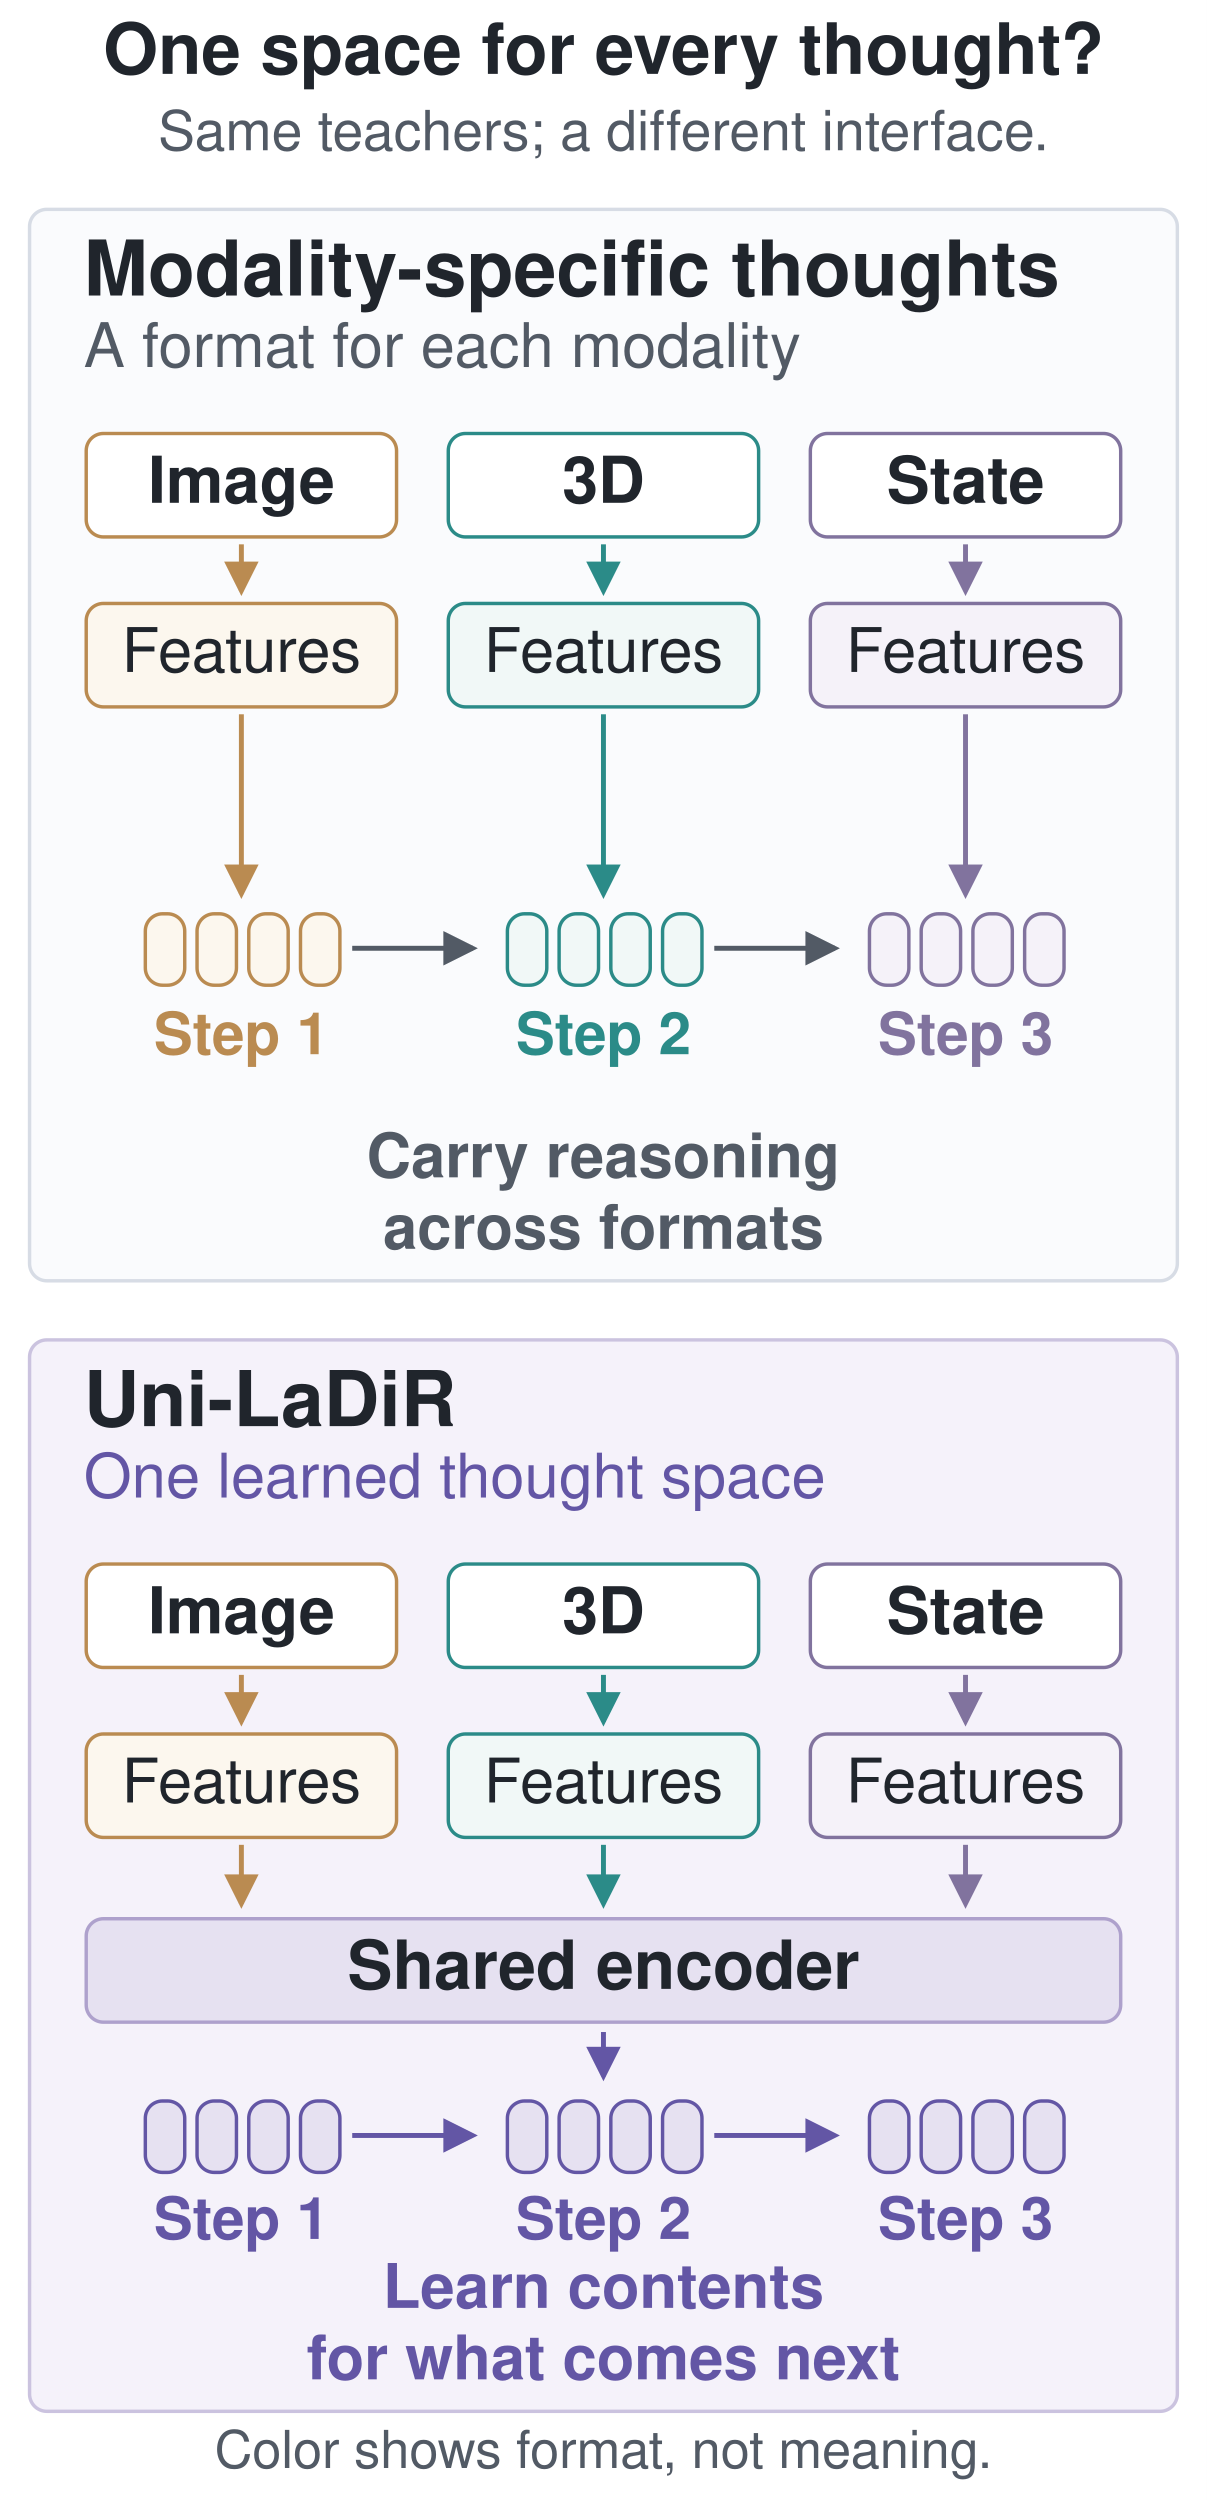
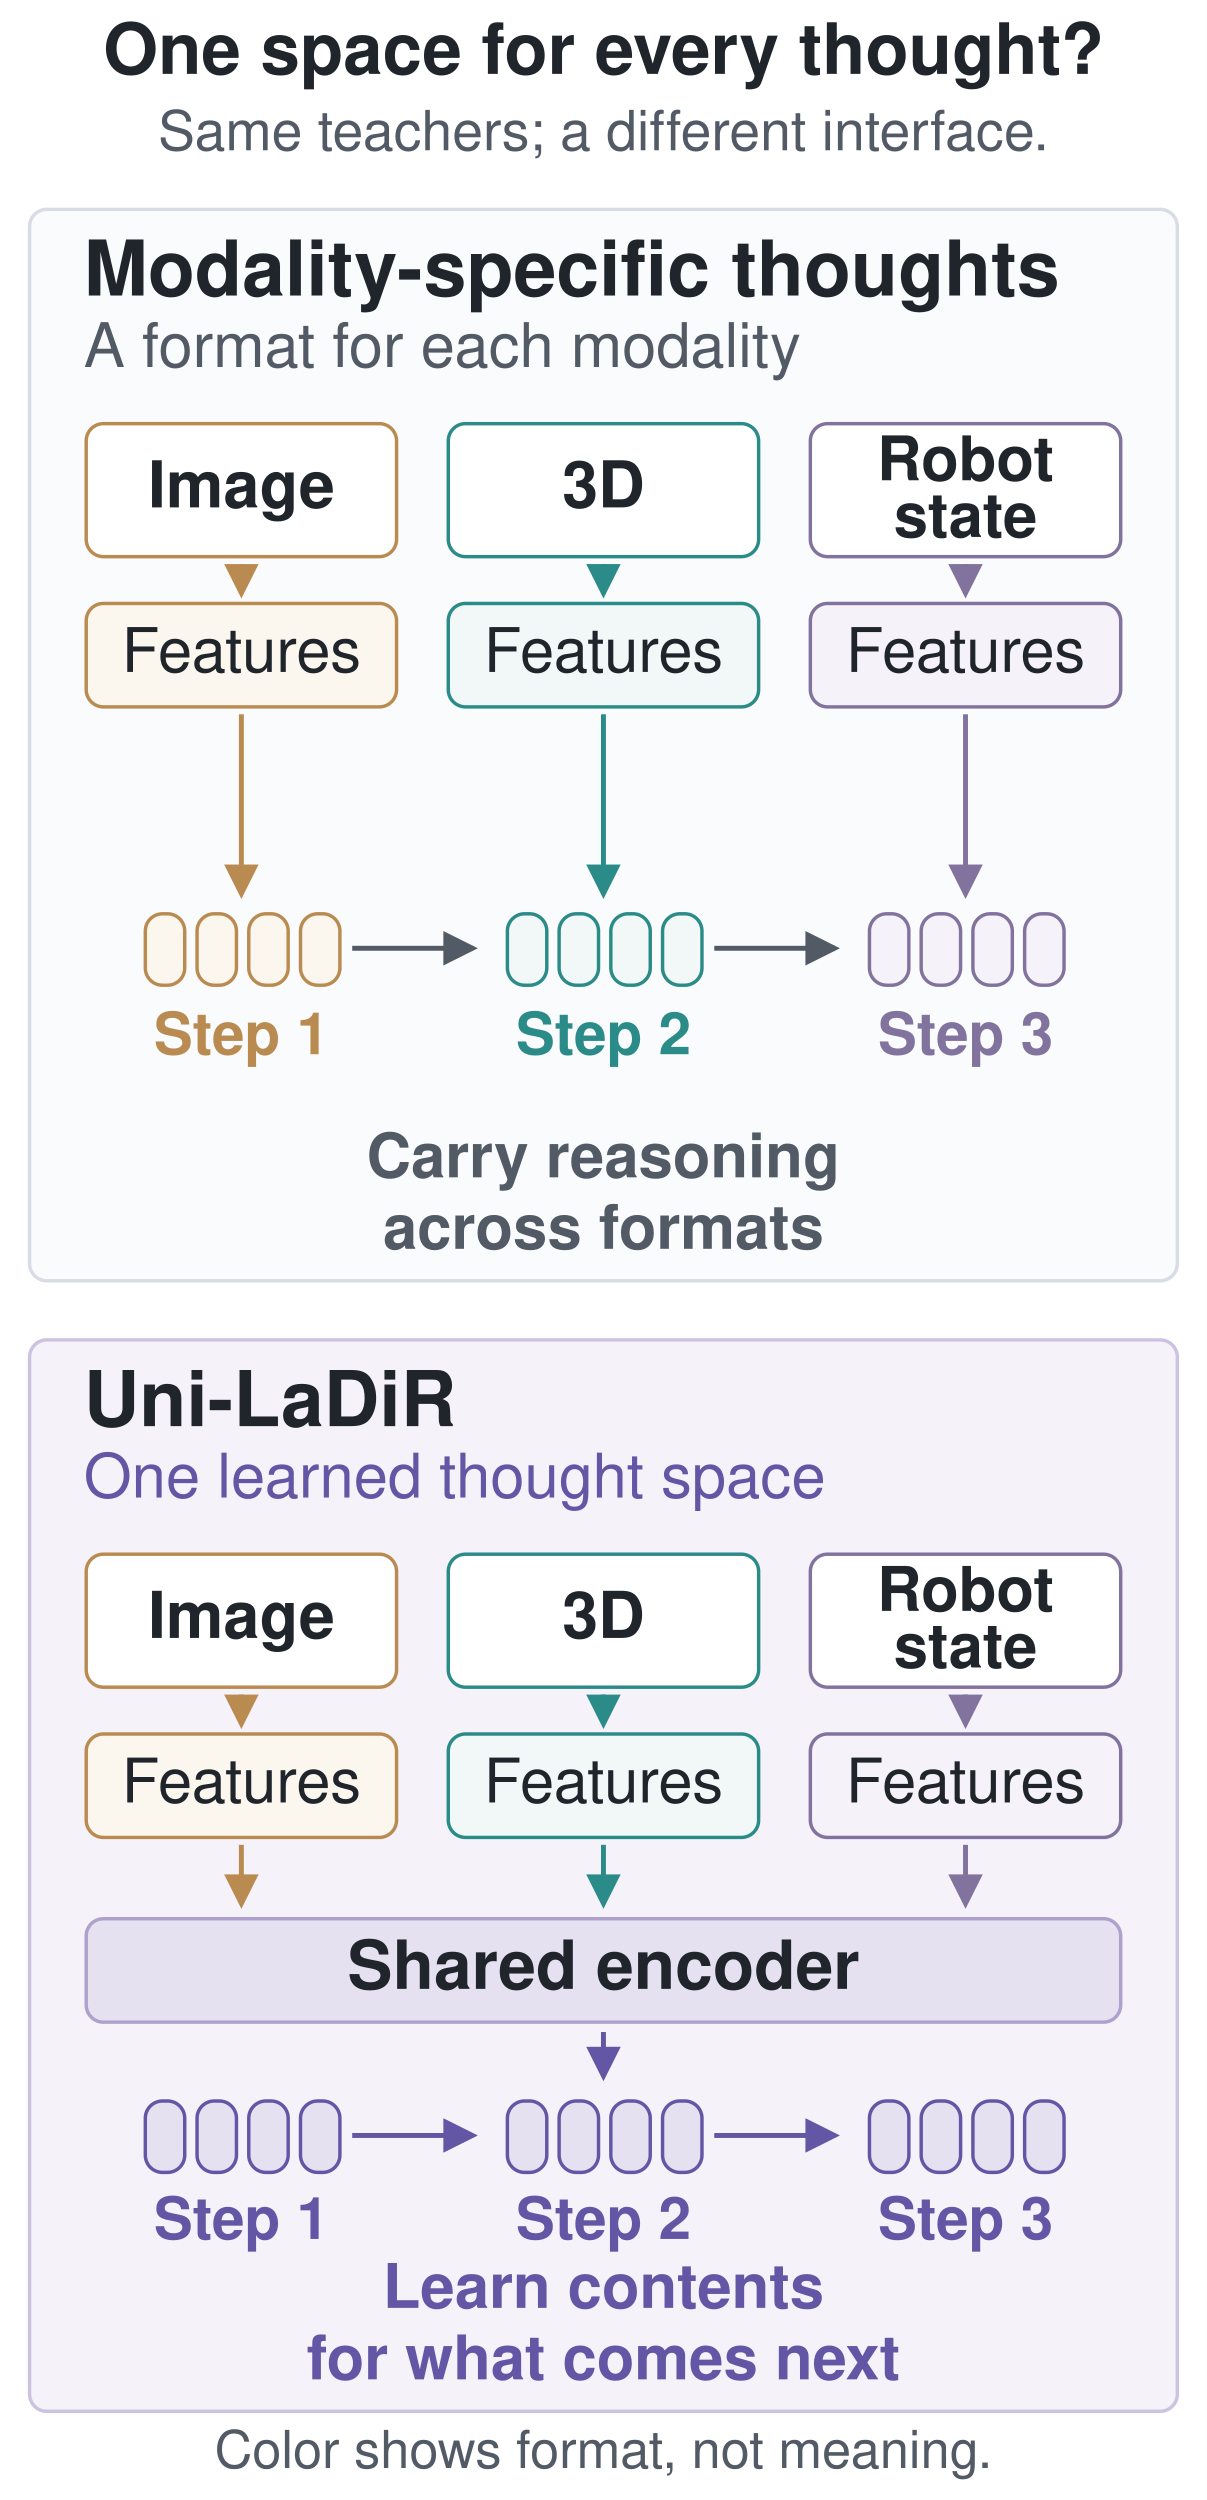
<svg xmlns="http://www.w3.org/2000/svg" viewBox="0 0 490 1015" role="img" aria-labelledby="title desc">
  <defs>
    <marker id="arrow-525A65" markerWidth="7" markerHeight="7" refX="6" refY="3.5" orient="auto">
      <path d="M0 0 L7 3.5 L0 7Z" fill="#525A65" />
    </marker>
    <marker id="arrow-6356A5" markerWidth="7" markerHeight="7" refX="6" refY="3.5" orient="auto">
      <path d="M0 0 L7 3.5 L0 7Z" fill="#6356A5" />
    </marker>
    <marker id="arrow-BA8B51" markerWidth="7" markerHeight="7" refX="6" refY="3.5" orient="auto">
      <path d="M0 0 L7 3.5 L0 7Z" fill="#BA8B51" />
    </marker>
    <marker id="arrow-2B8B88" markerWidth="7" markerHeight="7" refX="6" refY="3.5" orient="auto">
      <path d="M0 0 L7 3.5 L0 7Z" fill="#2B8B88" />
    </marker>
    <marker id="arrow-81739E" markerWidth="7" markerHeight="7" refX="6" refY="3.5" orient="auto">
      <path d="M0 0 L7 3.5 L0 7Z" fill="#81739E" />
    </marker>
  </defs>
  <rect width="490" height="1015" fill="white" />
  <g font-family="Helvetica Neue, Helvetica, Arial, sans-serif">
    <text x="245.0" y="30" font-size="28.75" font-weight="700" fill="#20252C" text-anchor="middle">One space for every thought?</text>
    <text x="245.0" y="61" font-size="22.5" font-weight="400" fill="#525A65" text-anchor="middle">Same teachers; a different interface.</text>
    <g transform="translate(12,85)">
      <rect x="0" y="0" width="466" height="435" rx="7" fill="#FAFBFD" stroke="#D7DCE5" stroke-width="1.4" />
      <text x="22" y="35" font-size="31.25" font-weight="700" fill="#20252C" text-anchor="start">Modality-specific thoughts</text>
      <text x="22" y="64" font-size="25" font-weight="400" fill="#525A65" text-anchor="start">A format for each modality</text>
-       <rect x="23" y="91" width="126" height="42" rx="7" fill="white" stroke="#BA8B51" stroke-width="1.4" />
-       <text x="86.0" y="119.14" font-size="26.25" font-weight="700" fill="#20252C" text-anchor="middle">Image</text>
-       <path d="M86 136 L86 155" fill="none" stroke="#BA8B51" stroke-width="2" marker-end="url(#arrow-BA8B51)" />
+       <rect x="23" y="87" width="126" height="54" rx="7" fill="white" stroke="#BA8B51" stroke-width="1.4" />
+       <text x="86" y="121" font-size="26.25" font-weight="700" fill="#20252C" text-anchor="middle">Image</text>
+       <path d="M86 144 L86 156" fill="none" stroke="#BA8B51" stroke-width="2" marker-end="url(#arrow-BA8B51)" />
      <rect x="23" y="160" width="126" height="42" rx="7" fill="#FCF7EE" stroke="#BA8B51" stroke-width="1.4" />
      <text x="86.0" y="187.8" font-size="25" font-weight="400" fill="#20252C" text-anchor="middle">Features</text>
      <path d="M86 205 L86 278" fill="none" stroke="#BA8B51" stroke-width="2" marker-end="url(#arrow-BA8B51)" />
      <rect x="47" y="286" width="16" height="29" rx="7" fill="#FCF7EE" stroke="#BA8B51" stroke-width="1.4" />
      <rect x="68" y="286" width="16" height="29" rx="7" fill="#FCF7EE" stroke="#BA8B51" stroke-width="1.4" />
      <rect x="89" y="286" width="16" height="29" rx="7" fill="#FCF7EE" stroke="#BA8B51" stroke-width="1.4" />
      <rect x="110" y="286" width="16" height="29" rx="7" fill="#FCF7EE" stroke="#BA8B51" stroke-width="1.4" />
      <text x="86" y="343" font-size="23.75" font-weight="700" fill="#BA8B51" text-anchor="middle">Step 1</text>
-       <rect x="170" y="91" width="126" height="42" rx="7" fill="white" stroke="#2B8B88" stroke-width="1.4" />
-       <text x="233.0" y="119.14" font-size="26.25" font-weight="700" fill="#20252C" text-anchor="middle">3D</text>
-       <path d="M233 136 L233 155" fill="none" stroke="#2B8B88" stroke-width="2" marker-end="url(#arrow-2B8B88)" />
+       <rect x="170" y="87" width="126" height="54" rx="7" fill="white" stroke="#2B8B88" stroke-width="1.4" />
+       <text x="233" y="121" font-size="26.25" font-weight="700" fill="#20252C" text-anchor="middle">3D</text>
+       <path d="M233 144 L233 156" fill="none" stroke="#2B8B88" stroke-width="2" marker-end="url(#arrow-2B8B88)" />
      <rect x="170" y="160" width="126" height="42" rx="7" fill="#F1F8F7" stroke="#2B8B88" stroke-width="1.4" />
      <text x="233.0" y="187.8" font-size="25" font-weight="400" fill="#20252C" text-anchor="middle">Features</text>
      <path d="M233 205 L233 278" fill="none" stroke="#2B8B88" stroke-width="2" marker-end="url(#arrow-2B8B88)" />
      <rect x="194" y="286" width="16" height="29" rx="7" fill="#F1F8F7" stroke="#2B8B88" stroke-width="1.4" />
      <rect x="215" y="286" width="16" height="29" rx="7" fill="#F1F8F7" stroke="#2B8B88" stroke-width="1.4" />
      <rect x="236" y="286" width="16" height="29" rx="7" fill="#F1F8F7" stroke="#2B8B88" stroke-width="1.4" />
      <rect x="257" y="286" width="16" height="29" rx="7" fill="#F1F8F7" stroke="#2B8B88" stroke-width="1.4" />
      <text x="233" y="343" font-size="23.75" font-weight="700" fill="#2B8B88" text-anchor="middle">Step 2</text>
-       <rect x="317" y="91" width="126" height="42" rx="7" fill="white" stroke="#81739E" stroke-width="1.4" />
-       <text x="380.0" y="119.14" font-size="26.25" font-weight="700" fill="#20252C" text-anchor="middle">State</text>
-       <path d="M380 136 L380 155" fill="none" stroke="#81739E" stroke-width="2" marker-end="url(#arrow-81739E)" />
+       <rect x="317" y="87" width="126" height="54" rx="7" fill="white" stroke="#81739E" stroke-width="1.4" />
+       <text x="380" y="110" font-size="25" font-weight="700" fill="#20252C" text-anchor="middle">Robot</text>
+       <text x="380" y="133" font-size="25" font-weight="700" fill="#20252C" text-anchor="middle">state</text>
+       <path d="M380 144 L380 156" fill="none" stroke="#81739E" stroke-width="2" marker-end="url(#arrow-81739E)" />
      <rect x="317" y="160" width="126" height="42" rx="7" fill="#F5F2F9" stroke="#81739E" stroke-width="1.4" />
      <text x="380.0" y="187.8" font-size="25" font-weight="400" fill="#20252C" text-anchor="middle">Features</text>
      <path d="M380 205 L380 278" fill="none" stroke="#81739E" stroke-width="2" marker-end="url(#arrow-81739E)" />
      <rect x="341" y="286" width="16" height="29" rx="7" fill="#F5F2F9" stroke="#81739E" stroke-width="1.4" />
      <rect x="362" y="286" width="16" height="29" rx="7" fill="#F5F2F9" stroke="#81739E" stroke-width="1.4" />
      <rect x="383" y="286" width="16" height="29" rx="7" fill="#F5F2F9" stroke="#81739E" stroke-width="1.4" />
      <rect x="404" y="286" width="16" height="29" rx="7" fill="#F5F2F9" stroke="#81739E" stroke-width="1.4" />
      <text x="380" y="343" font-size="23.75" font-weight="700" fill="#81739E" text-anchor="middle">Step 3</text>
      <path d="M131 300 L180 300" fill="none" stroke="#525A65" stroke-width="2" marker-end="url(#arrow-525A65)" />
      <path d="M278 300 L327 300" fill="none" stroke="#525A65" stroke-width="2" marker-end="url(#arrow-525A65)" />
      <text x="233" y="393" font-size="25" font-weight="700" fill="#525A65" text-anchor="middle">Carry reasoning</text>
      <text x="233" y="422" font-size="25" font-weight="700" fill="#525A65" text-anchor="middle">across formats</text>
    </g>
    <g transform="translate(12,544)">
      <rect x="0" y="0" width="466" height="435" rx="7" fill="#F5F2FA" stroke="#CBC3DF" stroke-width="1.4" />
      <text x="22" y="35" font-size="31.25" font-weight="700" fill="#20252C" text-anchor="start">Uni-LaDiR</text>
      <text x="22" y="64" font-size="25" font-weight="400" fill="#6356A5" text-anchor="start">One learned thought space</text>
-       <rect x="23" y="91" width="126" height="42" rx="7" fill="white" stroke="#BA8B51" stroke-width="1.4" />
-       <text x="86.0" y="119.14" font-size="26.25" font-weight="700" fill="#20252C" text-anchor="middle">Image</text>
-       <path d="M86 136 L86 155" fill="none" stroke="#BA8B51" stroke-width="2" marker-end="url(#arrow-BA8B51)" />
+       <rect x="23" y="87" width="126" height="54" rx="7" fill="white" stroke="#BA8B51" stroke-width="1.4" />
+       <text x="86" y="121" font-size="26.25" font-weight="700" fill="#20252C" text-anchor="middle">Image</text>
+       <path d="M86 144 L86 156" fill="none" stroke="#BA8B51" stroke-width="2" marker-end="url(#arrow-BA8B51)" />
      <rect x="23" y="160" width="126" height="42" rx="7" fill="#FCF7EE" stroke="#BA8B51" stroke-width="1.4" />
      <text x="86.0" y="187.8" font-size="25" font-weight="400" fill="#20252C" text-anchor="middle">Features</text>
      <path d="M86 205 L86 229" fill="none" stroke="#BA8B51" stroke-width="2" marker-end="url(#arrow-BA8B51)" />
-       <rect x="170" y="91" width="126" height="42" rx="7" fill="white" stroke="#2B8B88" stroke-width="1.4" />
-       <text x="233.0" y="119.14" font-size="26.25" font-weight="700" fill="#20252C" text-anchor="middle">3D</text>
-       <path d="M233 136 L233 155" fill="none" stroke="#2B8B88" stroke-width="2" marker-end="url(#arrow-2B8B88)" />
+       <rect x="170" y="87" width="126" height="54" rx="7" fill="white" stroke="#2B8B88" stroke-width="1.4" />
+       <text x="233" y="121" font-size="26.25" font-weight="700" fill="#20252C" text-anchor="middle">3D</text>
+       <path d="M233 144 L233 156" fill="none" stroke="#2B8B88" stroke-width="2" marker-end="url(#arrow-2B8B88)" />
      <rect x="170" y="160" width="126" height="42" rx="7" fill="#F1F8F7" stroke="#2B8B88" stroke-width="1.4" />
      <text x="233.0" y="187.8" font-size="25" font-weight="400" fill="#20252C" text-anchor="middle">Features</text>
      <path d="M233 205 L233 229" fill="none" stroke="#2B8B88" stroke-width="2" marker-end="url(#arrow-2B8B88)" />
-       <rect x="317" y="91" width="126" height="42" rx="7" fill="white" stroke="#81739E" stroke-width="1.4" />
-       <text x="380.0" y="119.14" font-size="26.25" font-weight="700" fill="#20252C" text-anchor="middle">State</text>
-       <path d="M380 136 L380 155" fill="none" stroke="#81739E" stroke-width="2" marker-end="url(#arrow-81739E)" />
+       <rect x="317" y="87" width="126" height="54" rx="7" fill="white" stroke="#81739E" stroke-width="1.4" />
+       <text x="380" y="110" font-size="25" font-weight="700" fill="#20252C" text-anchor="middle">Robot</text>
+       <text x="380" y="133" font-size="25" font-weight="700" fill="#20252C" text-anchor="middle">state</text>
+       <path d="M380 144 L380 156" fill="none" stroke="#81739E" stroke-width="2" marker-end="url(#arrow-81739E)" />
      <rect x="317" y="160" width="126" height="42" rx="7" fill="#F5F2F9" stroke="#81739E" stroke-width="1.4" />
      <text x="380.0" y="187.8" font-size="25" font-weight="400" fill="#20252C" text-anchor="middle">Features</text>
      <path d="M380 205 L380 229" fill="none" stroke="#81739E" stroke-width="2" marker-end="url(#arrow-81739E)" />
      <rect x="23" y="235" width="420" height="42" rx="7" fill="#E6E1F1" stroke="#AEA1CC" stroke-width="1.4" />
      <text x="233.0" y="263.48" font-size="27.5" font-weight="700" fill="#20252C" text-anchor="middle">Shared encoder</text>
      <path d="M233 281 L233 299" fill="none" stroke="#6356A5" stroke-width="2" marker-end="url(#arrow-6356A5)" />
      <rect x="47" y="309" width="16" height="29" rx="7" fill="#E6E1F1" stroke="#6356A5" stroke-width="1.4" />
      <rect x="68" y="309" width="16" height="29" rx="7" fill="#E6E1F1" stroke="#6356A5" stroke-width="1.4" />
      <rect x="89" y="309" width="16" height="29" rx="7" fill="#E6E1F1" stroke="#6356A5" stroke-width="1.4" />
      <rect x="110" y="309" width="16" height="29" rx="7" fill="#E6E1F1" stroke="#6356A5" stroke-width="1.4" />
      <text x="86" y="365" font-size="23.75" font-weight="700" fill="#6356A5" text-anchor="middle">Step 1</text>
      <path d="M131 323 L180 323" fill="none" stroke="#6356A5" stroke-width="2" marker-end="url(#arrow-6356A5)" />
      <rect x="194" y="309" width="16" height="29" rx="7" fill="#E6E1F1" stroke="#6356A5" stroke-width="1.4" />
      <rect x="215" y="309" width="16" height="29" rx="7" fill="#E6E1F1" stroke="#6356A5" stroke-width="1.4" />
      <rect x="236" y="309" width="16" height="29" rx="7" fill="#E6E1F1" stroke="#6356A5" stroke-width="1.4" />
      <rect x="257" y="309" width="16" height="29" rx="7" fill="#E6E1F1" stroke="#6356A5" stroke-width="1.4" />
      <text x="233" y="365" font-size="23.75" font-weight="700" fill="#6356A5" text-anchor="middle">Step 2</text>
      <path d="M278 323 L327 323" fill="none" stroke="#6356A5" stroke-width="2" marker-end="url(#arrow-6356A5)" />
      <rect x="341" y="309" width="16" height="29" rx="7" fill="#E6E1F1" stroke="#6356A5" stroke-width="1.4" />
      <rect x="362" y="309" width="16" height="29" rx="7" fill="#E6E1F1" stroke="#6356A5" stroke-width="1.4" />
      <rect x="383" y="309" width="16" height="29" rx="7" fill="#E6E1F1" stroke="#6356A5" stroke-width="1.4" />
      <rect x="404" y="309" width="16" height="29" rx="7" fill="#E6E1F1" stroke="#6356A5" stroke-width="1.4" />
      <text x="380" y="365" font-size="23.75" font-weight="700" fill="#6356A5" text-anchor="middle">Step 3</text>
      <text x="233" y="393" font-size="25" font-weight="700" fill="#6356A5" text-anchor="middle">Learn contents</text>
      <text x="233" y="422" font-size="25" font-weight="700" fill="#6356A5" text-anchor="middle">for what comes next</text>
    </g>
    <text x="245.0" y="1002" font-size="21.25" font-weight="400" fill="#525A65" text-anchor="middle">Color shows format, not meaning.</text>
  </g>
</svg>
